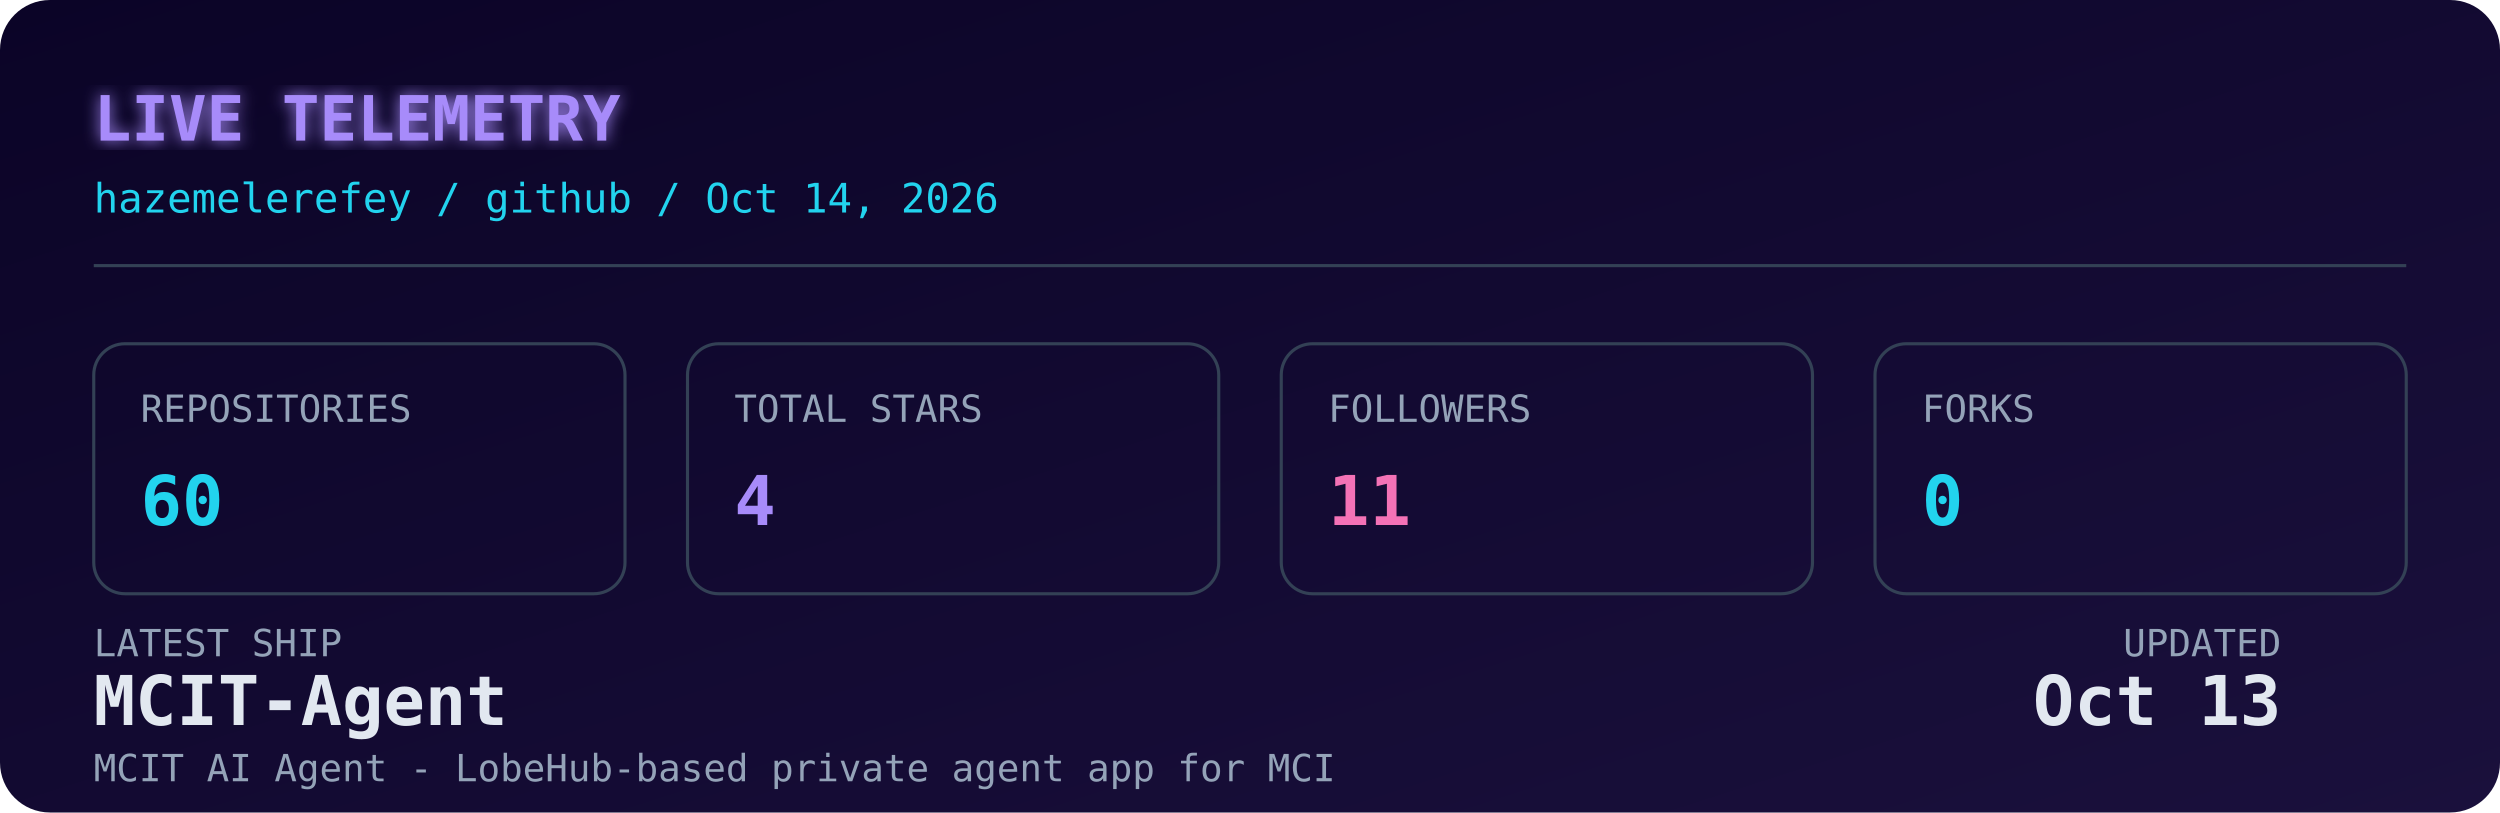
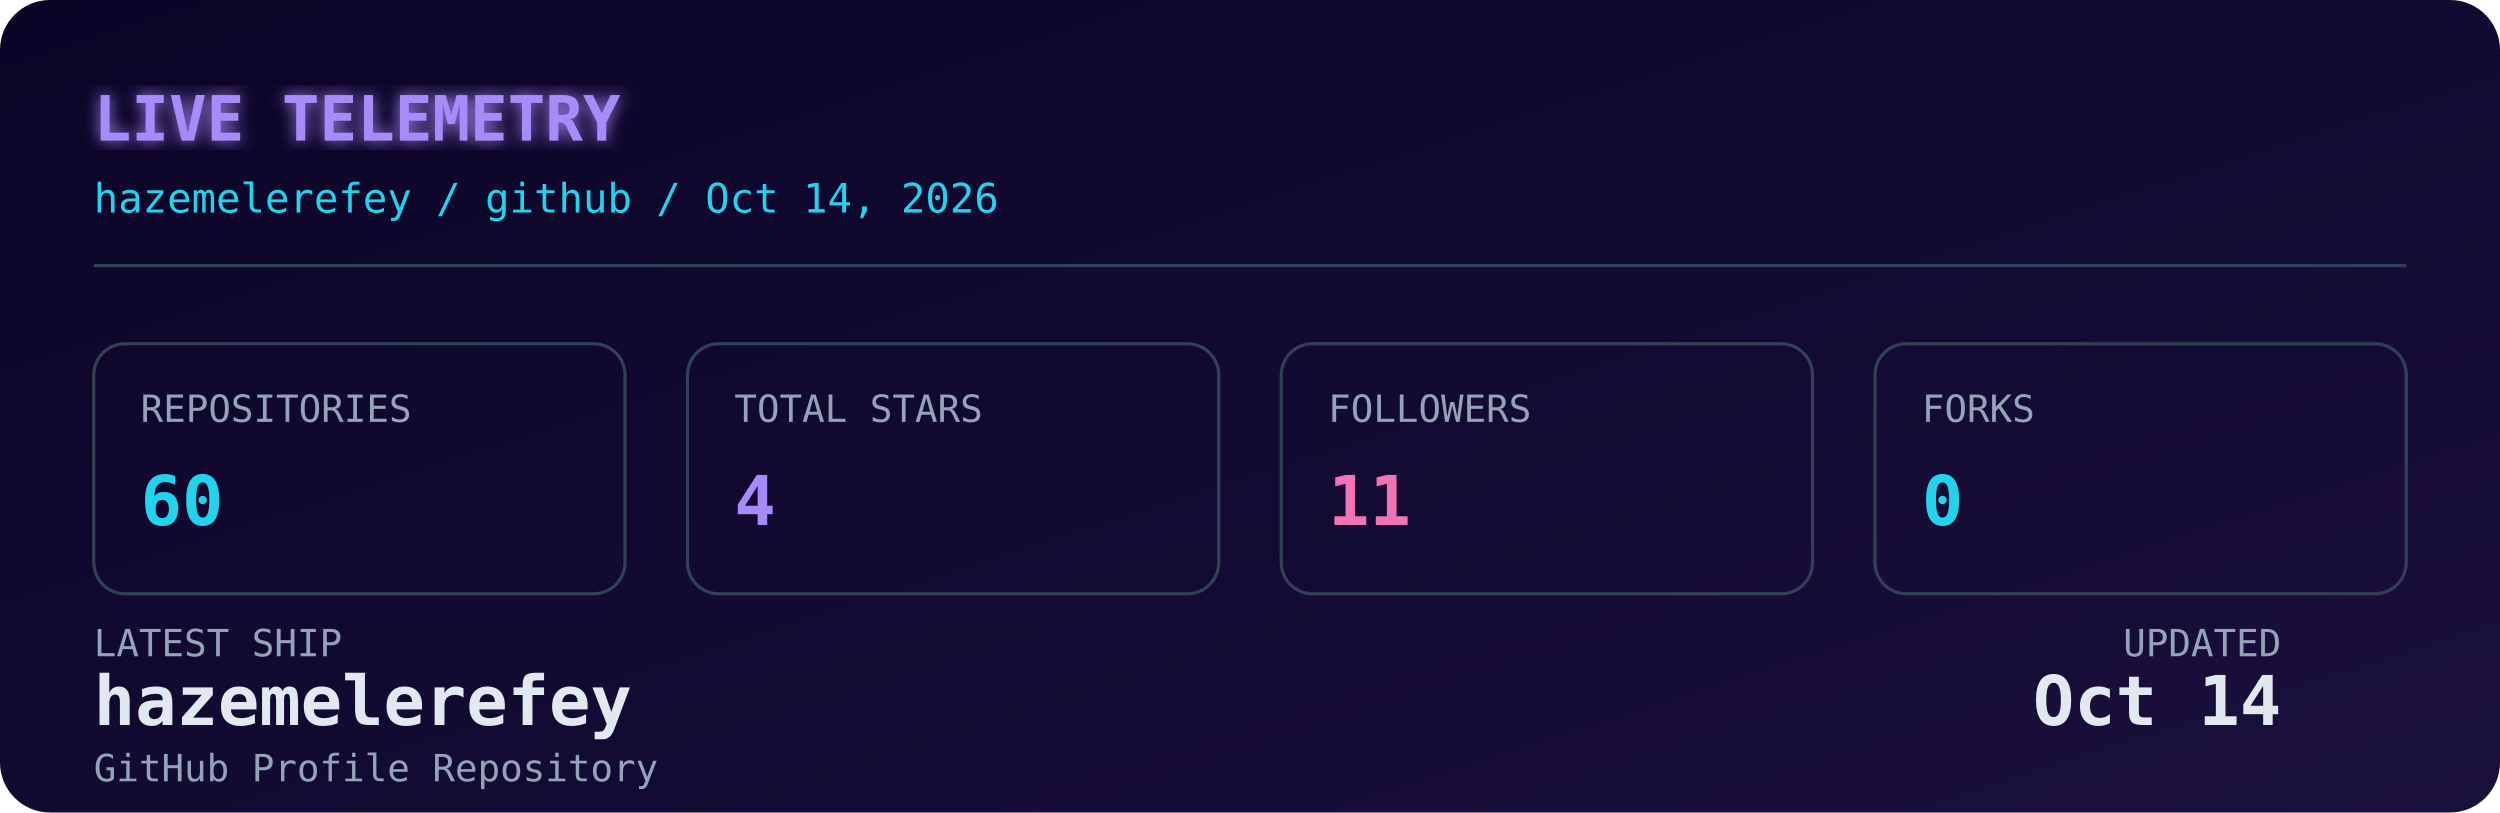
<svg xmlns="http://www.w3.org/2000/svg" width="800" height="260" viewBox="0 0 800 260" role="img" aria-label="Live GitHub dashboard for Hazem Elerefy">
  <defs>
    <linearGradient id="bg" x1="0" y1="0" x2="1" y2="1">
      <stop offset="0%" stop-color="#0b0427" />
      <stop offset="100%" stop-color="#1a103c" />
    </linearGradient>
    <filter id="glow" x="-20%" y="-20%" width="140%" height="140%">
      <feGaussianBlur stdDeviation="2.5" result="blur" />
      <feMerge>
        <feMergeNode in="blur" />
        <feMergeNode in="SourceGraphic" />
      </feMerge>
    </filter>
    <style>
      .mono { font-family: 'JetBrains Mono', 'SFMono-Regular', 'Fira Code', monospace; }
      .label { fill: #94a3b8; font-size: 12px; }
      .value { fill: #e2e8f0; font-size: 22px; font-weight: 700; }
      .accent { fill: #22d3ee; }
      .purple { fill: #a78bfa; }
      .pink { fill: #f472b6; }
      .title { fill: #a78bfa; font-size: 20px; font-weight: 700; }
      .subtitle { fill: #22d3ee; font-size: 13px; }
      .box { fill: none; stroke: #334155; stroke-width: 1; }
      @media (prefers-color-scheme: light) {
        .value { fill: #0f172a; }
        .label { fill: #475569; }
        .title { fill: #7c3aed; }
        .subtitle { fill: #0891b2; }
        .box { stroke: #cbd5e1; }
      }
    </style>
  </defs>
  <rect width="800" height="260" rx="16" fill="url(#bg)" />
  <text x="30" y="45" class="mono title" filter="url(#glow)">LIVE TELEMETRY</text>
  <text x="30" y="68" class="mono subtitle">hazemelerefey / github / Oct 14, 2026</text>
  <line x1="30" y1="85" x2="770" y2="85" stroke="#334155" stroke-width="1" />
  <g transform="translate(30, 110)">
    <rect width="170" height="80" rx="10" class="box" />
    <text x="15" y="25" class="mono label">REPOSITORIES</text>
    <text x="15" y="58" class="mono value accent">60</text>
  </g>
  <g transform="translate(220, 110)">
    <rect width="170" height="80" rx="10" class="box" />
    <text x="15" y="25" class="mono label">TOTAL STARS</text>
    <text x="15" y="58" class="mono value purple">4</text>
  </g>
  <g transform="translate(410, 110)">
    <rect width="170" height="80" rx="10" class="box" />
    <text x="15" y="25" class="mono label">FOLLOWERS</text>
    <text x="15" y="58" class="mono value pink">11</text>
  </g>
  <g transform="translate(600, 110)">
    <rect width="170" height="80" rx="10" class="box" />
    <text x="15" y="25" class="mono label">FORKS</text>
    <text x="15" y="58" class="mono value accent">0</text>
  </g>
  <g transform="translate(30, 210)">
    <text x="0" y="0" class="mono label">LATEST SHIP</text>
-     <text x="0" y="22" class="mono value" font-size="15" fill="#e2e8f0">MCIT-Agent</text>
-     <text x="0" y="40" class="mono label" font-size="11">MCIT AI Agent - LobeHub-based private agent app for MCI</text>
+     <text x="0" y="22" class="mono value" font-size="15" fill="#e2e8f0">hazemelerefey</text>
+     <text x="0" y="40" class="mono label" font-size="11">GitHub Profile Repository</text>
    <text x="700" y="0" class="mono label" text-anchor="end">UPDATED</text>
-     <text x="700" y="22" class="mono value" font-size="15" text-anchor="end" fill="#e2e8f0">Oct 13</text>
+     <text x="700" y="22" class="mono value" font-size="15" text-anchor="end" fill="#e2e8f0">Oct 14</text>
  </g>
</svg>
